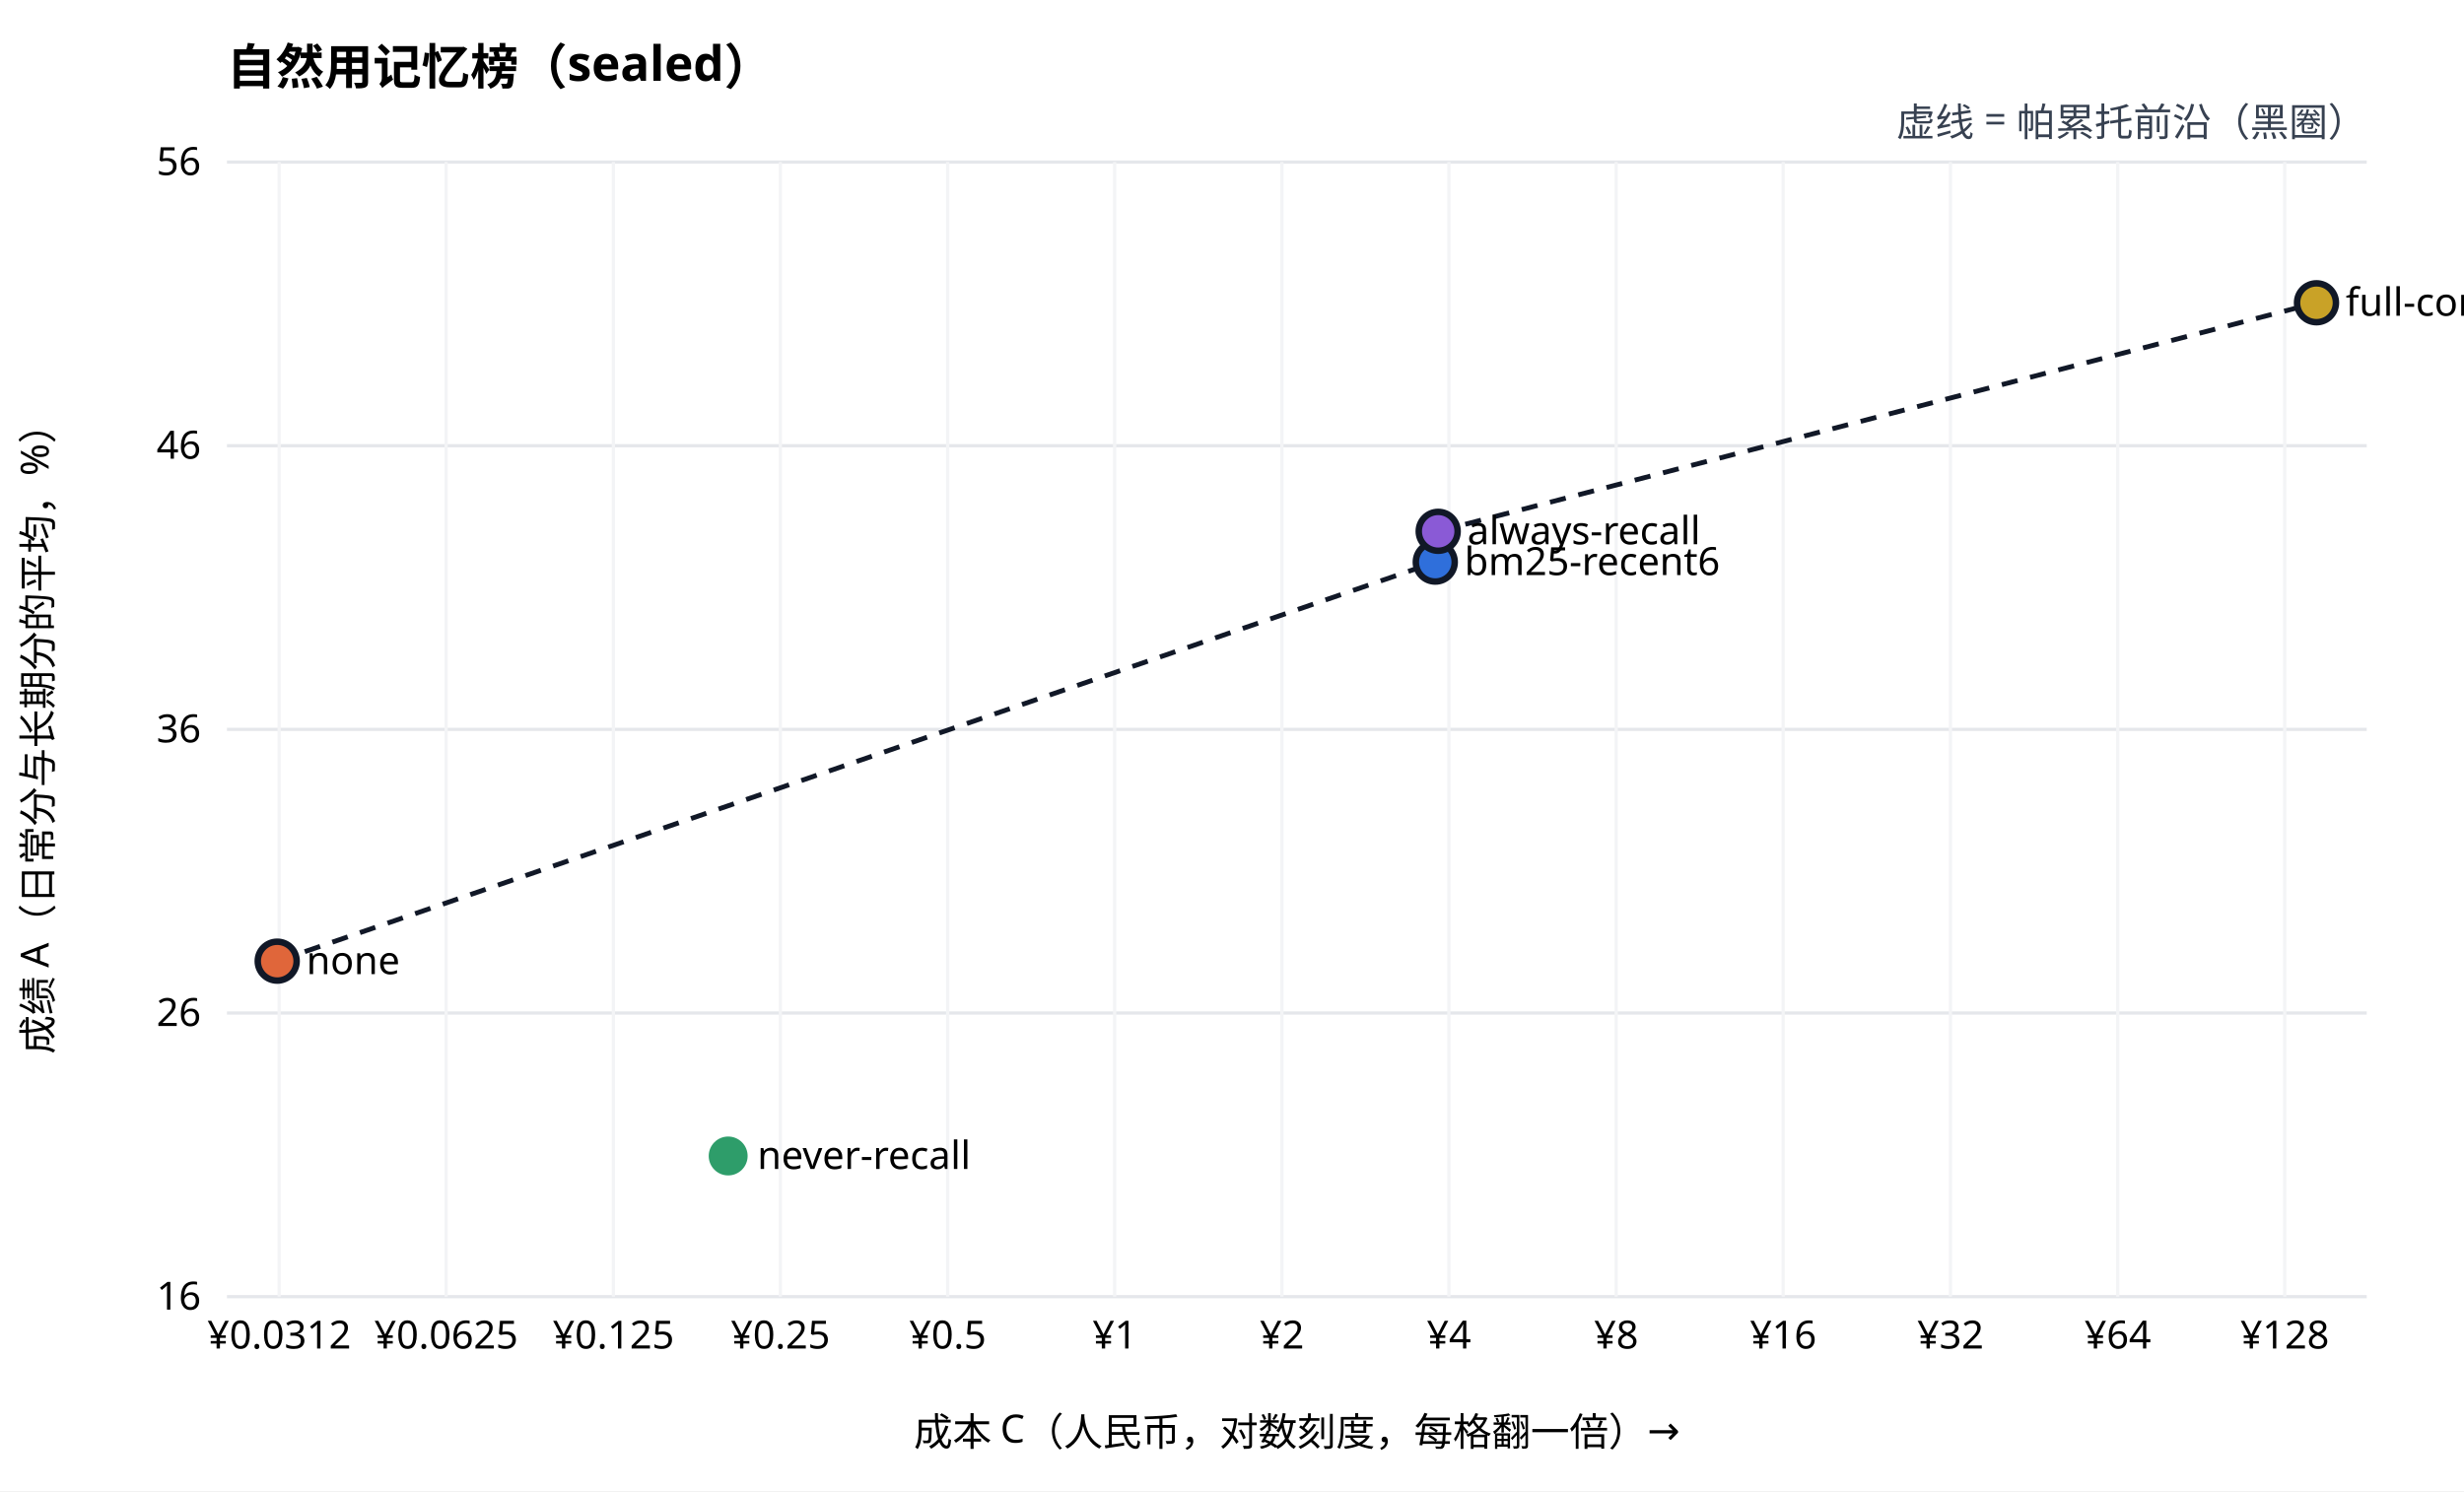
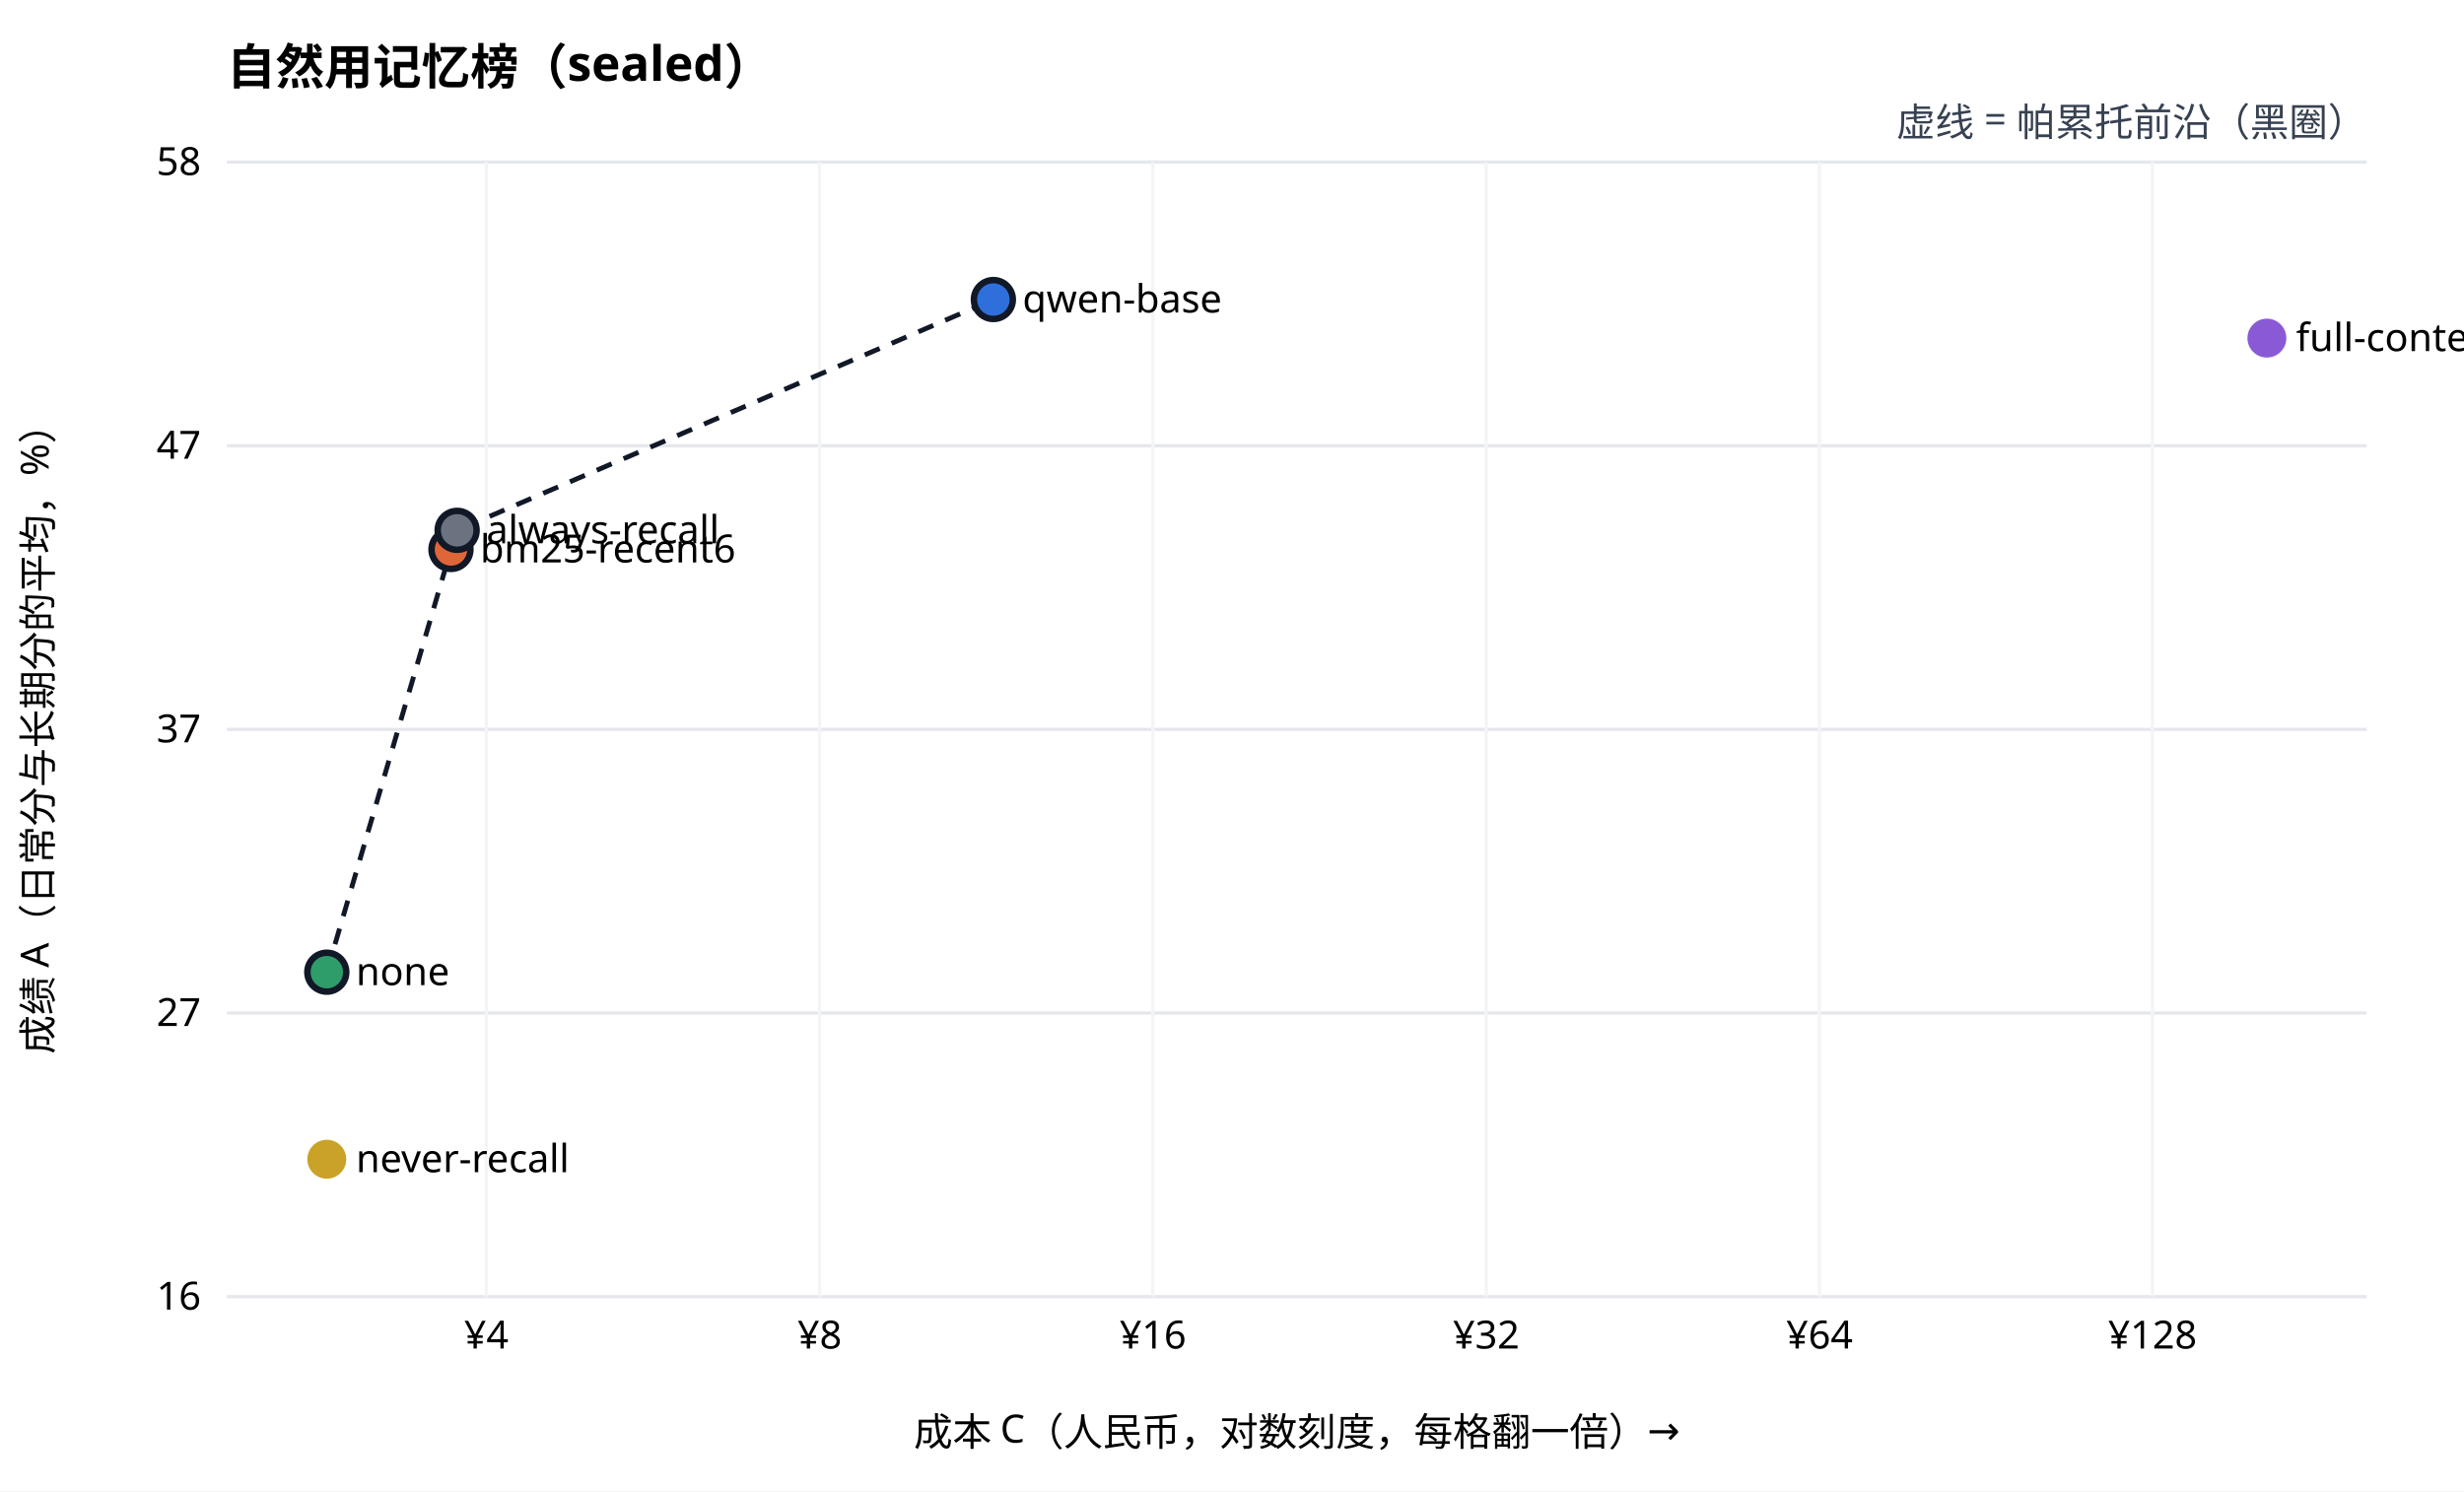
<svg xmlns="http://www.w3.org/2000/svg" viewBox="0 0 760 460" font-family="sans-serif" font-size="12">
  <rect width="760" height="460" fill="white" />
  <text x="70" y="26" font-size="15" font-weight="bold">自然用记忆榜（sealed）</text>
  <line x1="70" x2="730" y1="400.0" y2="400.0" stroke="#e5e7eb" />
  <text x="62" y="404.0" text-anchor="end">16</text>
  <line x1="70" x2="730" y1="312.5" y2="312.5" stroke="#e5e7eb" />
-   <text x="62" y="316.5" text-anchor="end">26</text>
+   <text x="62" y="316.5" text-anchor="end">27</text>
  <line x1="70" x2="730" y1="225.0" y2="225.0" stroke="#e5e7eb" />
-   <text x="62" y="229.0" text-anchor="end">36</text>
+   <text x="62" y="229.0" text-anchor="end">37</text>
  <line x1="70" x2="730" y1="137.5" y2="137.5" stroke="#e5e7eb" />
-   <text x="62" y="141.5" text-anchor="end">46</text>
+   <text x="62" y="141.5" text-anchor="end">47</text>
  <line x1="70" x2="730" y1="50.0" y2="50.0" stroke="#e5e7eb" />
-   <text x="62" y="54.0" text-anchor="end">56</text>
-   <line x1="86.1" x2="86.1" y1="50" y2="400" stroke="#f3f4f6" />
-   <text x="86.1" y="416" text-anchor="middle">¥0.0312</text>
-   <line x1="137.6" x2="137.6" y1="50" y2="400" stroke="#f3f4f6" />
-   <text x="137.6" y="416" text-anchor="middle">¥0.0625</text>
-   <line x1="189.2" x2="189.2" y1="50" y2="400" stroke="#f3f4f6" />
-   <text x="189.2" y="416" text-anchor="middle">¥0.125</text>
-   <line x1="240.7" x2="240.7" y1="50" y2="400" stroke="#f3f4f6" />
-   <text x="240.7" y="416" text-anchor="middle">¥0.25</text>
-   <line x1="292.3" x2="292.3" y1="50" y2="400" stroke="#f3f4f6" />
-   <text x="292.3" y="416" text-anchor="middle">¥0.5</text>
-   <line x1="343.8" x2="343.8" y1="50" y2="400" stroke="#f3f4f6" />
-   <text x="343.8" y="416" text-anchor="middle">¥1</text>
-   <line x1="395.4" x2="395.4" y1="50" y2="400" stroke="#f3f4f6" />
-   <text x="395.4" y="416" text-anchor="middle">¥2</text>
-   <line x1="446.9" x2="446.9" y1="50" y2="400" stroke="#f3f4f6" />
-   <text x="446.9" y="416" text-anchor="middle">¥4</text>
-   <line x1="498.5" x2="498.5" y1="50" y2="400" stroke="#f3f4f6" />
-   <text x="498.5" y="416" text-anchor="middle">¥8</text>
-   <line x1="550.0" x2="550.0" y1="50" y2="400" stroke="#f3f4f6" />
-   <text x="550.0" y="416" text-anchor="middle">¥16</text>
-   <line x1="601.6" x2="601.6" y1="50" y2="400" stroke="#f3f4f6" />
-   <text x="601.6" y="416" text-anchor="middle">¥32</text>
-   <line x1="653.2" x2="653.2" y1="50" y2="400" stroke="#f3f4f6" />
-   <text x="653.2" y="416" text-anchor="middle">¥64</text>
-   <line x1="704.7" x2="704.7" y1="50" y2="400" stroke="#f3f4f6" />
-   <text x="704.7" y="416" text-anchor="middle">¥128</text>
+   <text x="62" y="54.0" text-anchor="end">58</text>
+   <line x1="150.0" x2="150.0" y1="50" y2="400" stroke="#f3f4f6" />
+   <text x="150.0" y="416" text-anchor="middle">¥4</text>
+   <line x1="252.8" x2="252.8" y1="50" y2="400" stroke="#f3f4f6" />
+   <text x="252.8" y="416" text-anchor="middle">¥8</text>
+   <line x1="355.6" x2="355.6" y1="50" y2="400" stroke="#f3f4f6" />
+   <text x="355.6" y="416" text-anchor="middle">¥16</text>
+   <line x1="458.4" x2="458.4" y1="50" y2="400" stroke="#f3f4f6" />
+   <text x="458.4" y="416" text-anchor="middle">¥32</text>
+   <line x1="561.2" x2="561.2" y1="50" y2="400" stroke="#f3f4f6" />
+   <text x="561.2" y="416" text-anchor="middle">¥64</text>
+   <line x1="663.9" x2="663.9" y1="50" y2="400" stroke="#f3f4f6" />
+   <text x="663.9" y="416" text-anchor="middle">¥128</text>
  <text x="400" y="446" text-anchor="middle">成本 C（人民币，对数刻度，每格翻一倍）→</text>
  <text x="16" y="225" transform="rotate(-90 16 225)" text-anchor="middle">成绩 A（日常分与长期分的平均，%）</text>
-   <polyline fill="none" stroke="#111827" stroke-width="1.5" stroke-dasharray="5 4" points="85.5,296.5 442.7,173.4 443.6,163.9 714.5,93.4" />
-   <circle cx="442.7" cy="173.4" r="6" fill="#2f6fdb" stroke="#111827" stroke-width="2" />
-   <text x="451.7" y="177.4">bm25-recent6</text>
-   <circle cx="85.5" cy="296.5" r="6" fill="#e0663a" stroke="#111827" stroke-width="2" />
-   <text x="94.5" y="300.5">none</text>
-   <circle cx="224.6" cy="356.6" r="6" fill="#2e9d6a" />
-   <text x="233.6" y="360.6">never-recall</text>
-   <circle cx="443.6" cy="163.9" r="6" fill="#8a5ad6" stroke="#111827" stroke-width="2" />
-   <text x="452.6" y="167.9">always-recall</text>
-   <circle cx="714.5" cy="93.4" r="6" fill="#c9a227" stroke="#111827" stroke-width="2" />
-   <text x="723.5" y="97.4">full-context</text>
+   <polyline fill="none" stroke="#111827" stroke-width="1.5" stroke-dasharray="5 4" points="100.8,299.9 139.1,169.5 141.0,163.6 306.4,92.4" />
+   <circle cx="306.4" cy="92.4" r="6" fill="#2f6fdb" stroke="#111827" stroke-width="2" />
+   <text x="315.4" y="96.4">qwen-base</text>
+   <circle cx="139.1" cy="169.5" r="6" fill="#e0663a" stroke="#111827" stroke-width="2" />
+   <text x="148.1" y="173.5">bm25-recent6</text>
+   <circle cx="100.8" cy="299.9" r="6" fill="#2e9d6a" stroke="#111827" stroke-width="2" />
+   <text x="109.8" y="303.9">none</text>
+   <circle cx="699.2" cy="104.3" r="6" fill="#8a5ad6" />
+   <text x="708.2" y="108.3">full-context</text>
+   <circle cx="100.8" cy="357.6" r="6" fill="#c9a227" />
+   <text x="109.8" y="361.6">never-recall</text>
+   <circle cx="141.0" cy="163.6" r="6" fill="#6b7280" stroke="#111827" stroke-width="2" />
+   <text x="150.0" y="167.6">always-recall</text>
  <text x="730" y="42" text-anchor="end" fill="#374151">虚线 = 帕累托前沿（黑圈）</text>
</svg>
